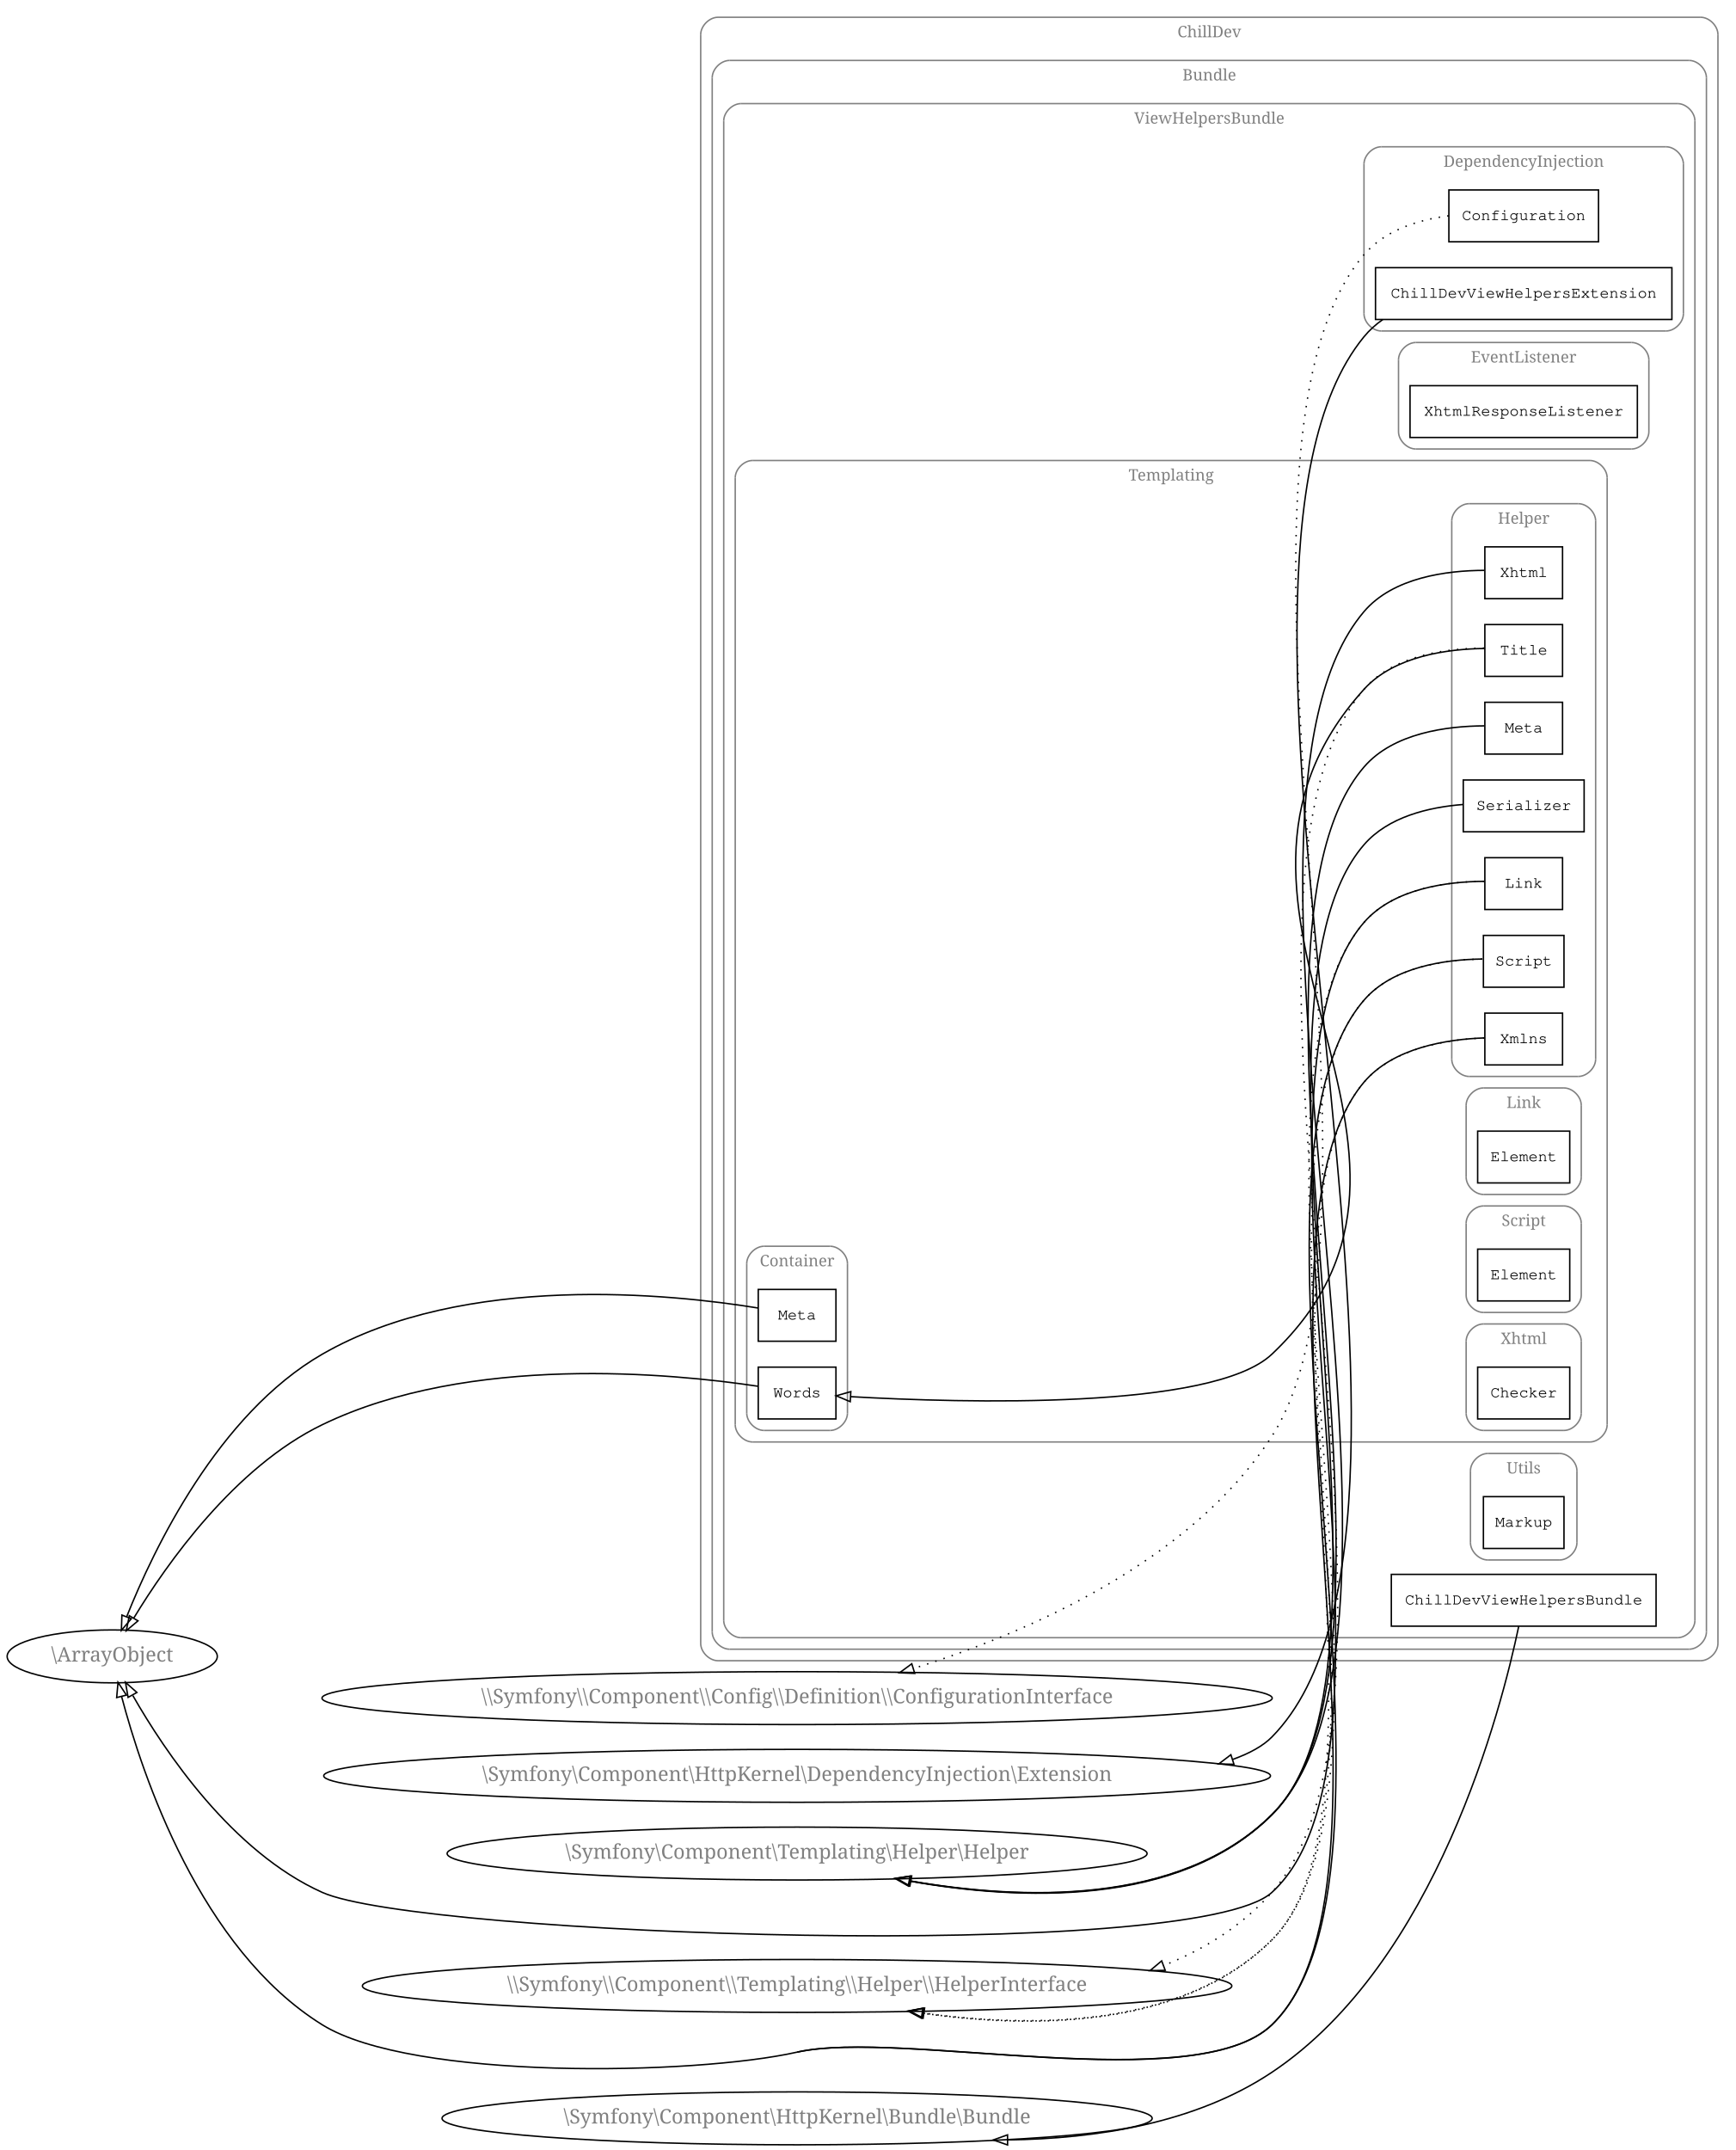
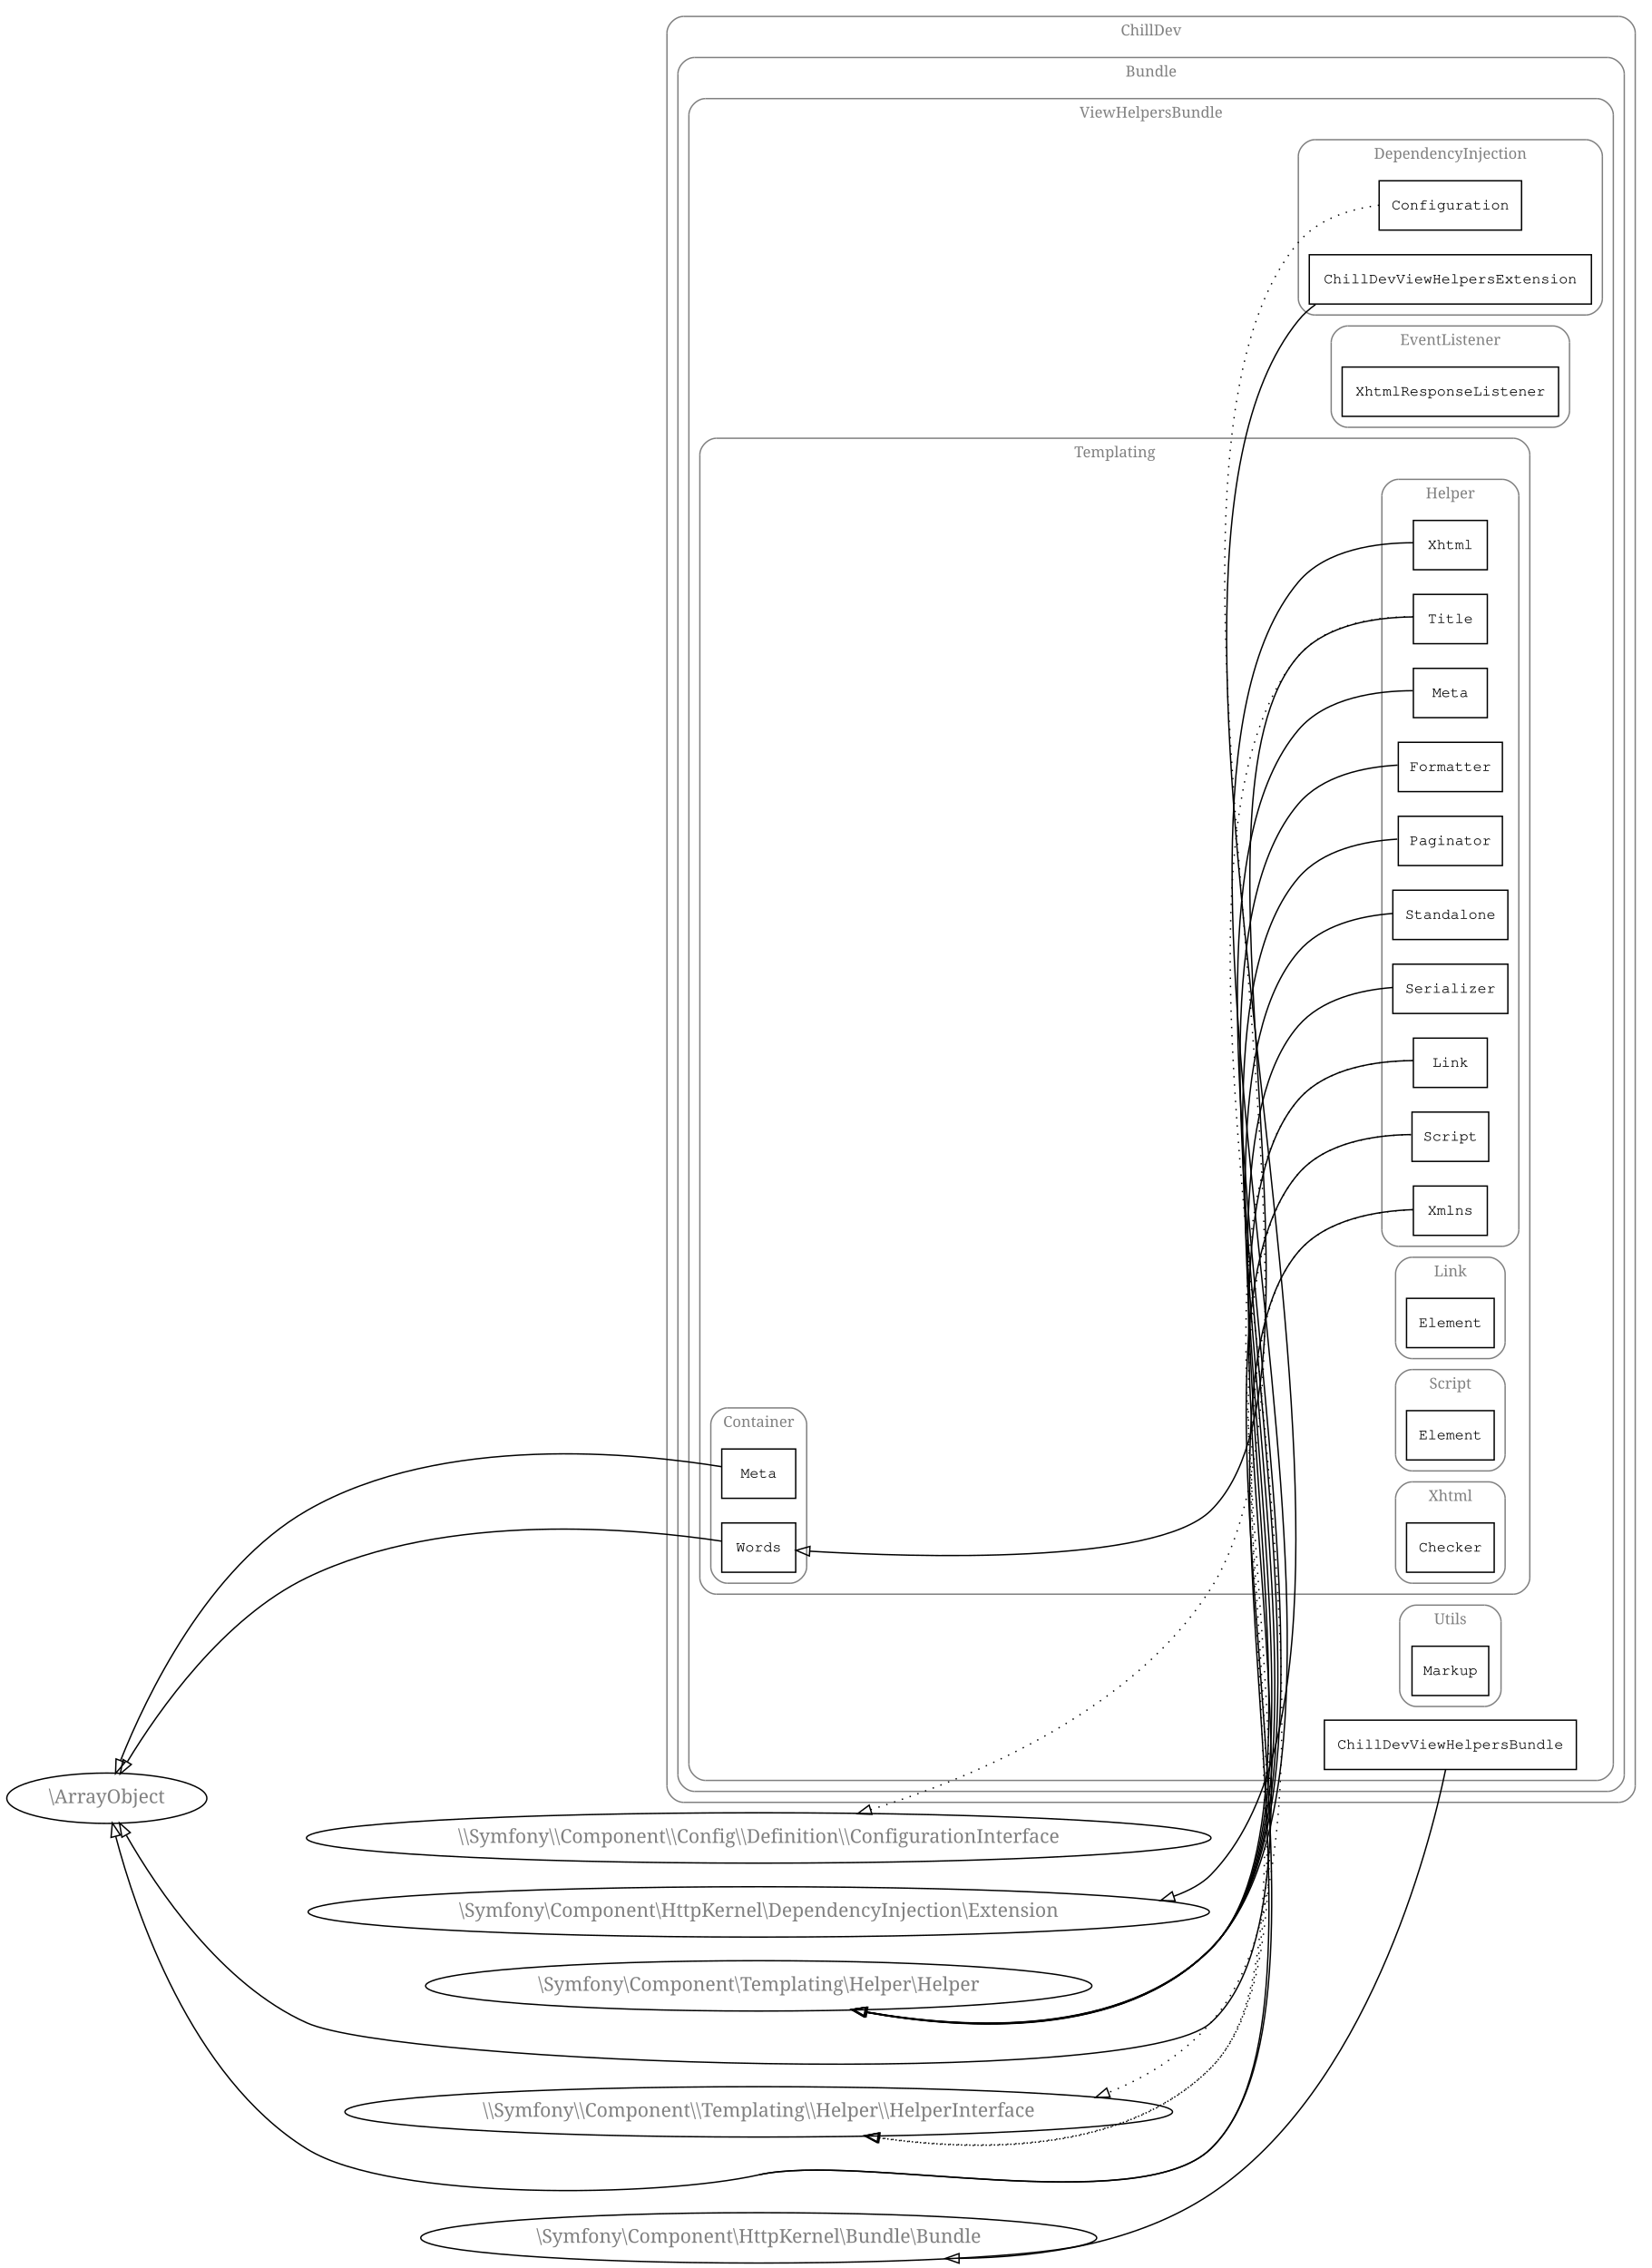
- <svg xmlns="http://www.w3.org/2000/svg" xmlns:xlink="http://www.w3.org/1999/xlink" width="1206pt" height="1494pt" viewBox="0.00 0.00 1206.00 1494.00">
-   <g id="graph1" class="graph" transform="scale(1 1) rotate(0) translate(4 1490)">
-     <polygon fill="white" stroke="white" points="-4,5 -4,-1490 1203,-1490 1203,5 -4,5" />
+ <svg xmlns="http://www.w3.org/2000/svg" xmlns:xlink="http://www.w3.org/1999/xlink" width="1206pt" height="1656pt" viewBox="0.00 0.00 1206.00 1656.00">
+   <g id="graph1" class="graph" transform="scale(1 1) rotate(0) translate(4 1652)">
+     <polygon fill="white" stroke="white" points="-4,5 -4,-1652 1203,-1652 1203,5 -4,5" />
    <g id="graph2" class="cluster">
      <polyline fill="none" stroke="gray" points="495,-336 1178,-336 " />
      <path fill="none" stroke="gray" d="M1178,-336C1184,-336 1190,-342 1190,-348" />
-       <polyline fill="none" stroke="gray" points="1190,-348 1190,-1466 " />
-       <path fill="none" stroke="gray" d="M1190,-1466C1190,-1472 1184,-1478 1178,-1478" />
-       <polyline fill="none" stroke="gray" points="1178,-1478 495,-1478 " />
-       <path fill="none" stroke="gray" d="M495,-1478C489,-1478 483,-1472 483,-1466" />
-       <polyline fill="none" stroke="gray" points="483,-1466 483,-348 " />
+       <polyline fill="none" stroke="gray" points="1190,-348 1190,-1628 " />
+       <path fill="none" stroke="gray" d="M1190,-1628C1190,-1634 1184,-1640 1178,-1640" />
+       <polyline fill="none" stroke="gray" points="1178,-1640 495,-1640 " />
+       <path fill="none" stroke="gray" d="M495,-1640C489,-1640 483,-1634 483,-1628" />
+       <polyline fill="none" stroke="gray" points="483,-1628 483,-348 " />
      <path fill="none" stroke="gray" d="M483,-348C483,-342 489,-336 495,-336" />
-       <text text-anchor="middle" x="836.5" y="-1464.1" font-family="Times Roman,serif" font-size="11.00" fill="gray">ChillDev</text>
+       <text text-anchor="middle" x="836.5" y="-1626.1" font-family="Times Roman,serif" font-size="11.00" fill="gray">ChillDev</text>
    </g>
    <g id="graph3" class="cluster">
      <polyline fill="none" stroke="gray" points="503,-344 1170,-344 " />
      <path fill="none" stroke="gray" d="M1170,-344C1176,-344 1182,-350 1182,-356" />
-       <polyline fill="none" stroke="gray" points="1182,-356 1182,-1436 " />
-       <path fill="none" stroke="gray" d="M1182,-1436C1182,-1442 1176,-1448 1170,-1448" />
-       <polyline fill="none" stroke="gray" points="1170,-1448 503,-1448 " />
-       <path fill="none" stroke="gray" d="M503,-1448C497,-1448 491,-1442 491,-1436" />
-       <polyline fill="none" stroke="gray" points="491,-1436 491,-356 " />
+       <polyline fill="none" stroke="gray" points="1182,-356 1182,-1598 " />
+       <path fill="none" stroke="gray" d="M1182,-1598C1182,-1604 1176,-1610 1170,-1610" />
+       <polyline fill="none" stroke="gray" points="1170,-1610 503,-1610 " />
+       <path fill="none" stroke="gray" d="M503,-1610C497,-1610 491,-1604 491,-1598" />
+       <polyline fill="none" stroke="gray" points="491,-1598 491,-356 " />
      <path fill="none" stroke="gray" d="M491,-356C491,-350 497,-344 503,-344" />
-       <text text-anchor="middle" x="836.5" y="-1434.1" font-family="Times Roman,serif" font-size="11.00" fill="gray">Bundle</text>
+       <text text-anchor="middle" x="836.5" y="-1596.1" font-family="Times Roman,serif" font-size="11.00" fill="gray">Bundle</text>
    </g>
    <g id="graph4" class="cluster">
      <polyline fill="none" stroke="gray" points="511,-352 1162,-352 " />
      <path fill="none" stroke="gray" d="M1162,-352C1168,-352 1174,-358 1174,-364" />
-       <polyline fill="none" stroke="gray" points="1174,-364 1174,-1406 " />
-       <path fill="none" stroke="gray" d="M1174,-1406C1174,-1412 1168,-1418 1162,-1418" />
-       <polyline fill="none" stroke="gray" points="1162,-1418 511,-1418 " />
-       <path fill="none" stroke="gray" d="M511,-1418C505,-1418 499,-1412 499,-1406" />
-       <polyline fill="none" stroke="gray" points="499,-1406 499,-364 " />
+       <polyline fill="none" stroke="gray" points="1174,-364 1174,-1568 " />
+       <path fill="none" stroke="gray" d="M1174,-1568C1174,-1574 1168,-1580 1162,-1580" />
+       <polyline fill="none" stroke="gray" points="1162,-1580 511,-1580 " />
+       <path fill="none" stroke="gray" d="M511,-1580C505,-1580 499,-1574 499,-1568" />
+       <polyline fill="none" stroke="gray" points="499,-1568 499,-364 " />
      <path fill="none" stroke="gray" d="M499,-364C499,-358 505,-352 511,-352" />
-       <text text-anchor="middle" x="836.5" y="-1404.1" font-family="Times Roman,serif" font-size="11.00" fill="gray">ViewHelpersBundle</text>
+       <text text-anchor="middle" x="836.5" y="-1566.1" font-family="Times Roman,serif" font-size="11.00" fill="gray">ViewHelpersBundle</text>
    </g>
    <g id="graph5" class="cluster">
-       <polyline fill="none" stroke="gray" points="956,-1260 1154,-1260 " />
-       <path fill="none" stroke="gray" d="M1154,-1260C1160,-1260 1166,-1266 1166,-1272" />
-       <polyline fill="none" stroke="gray" points="1166,-1272 1166,-1376 " />
-       <path fill="none" stroke="gray" d="M1166,-1376C1166,-1382 1160,-1388 1154,-1388" />
-       <polyline fill="none" stroke="gray" points="1154,-1388 956,-1388 " />
-       <path fill="none" stroke="gray" d="M956,-1388C950,-1388 944,-1382 944,-1376" />
-       <polyline fill="none" stroke="gray" points="944,-1376 944,-1272 " />
-       <path fill="none" stroke="gray" d="M944,-1272C944,-1266 950,-1260 956,-1260" />
-       <text text-anchor="middle" x="1055" y="-1374.1" font-family="Times Roman,serif" font-size="11.00" fill="gray">DependencyInjection</text>
+       <polyline fill="none" stroke="gray" points="956,-1422 1154,-1422 " />
+       <path fill="none" stroke="gray" d="M1154,-1422C1160,-1422 1166,-1428 1166,-1434" />
+       <polyline fill="none" stroke="gray" points="1166,-1434 1166,-1538 " />
+       <path fill="none" stroke="gray" d="M1166,-1538C1166,-1544 1160,-1550 1154,-1550" />
+       <polyline fill="none" stroke="gray" points="1154,-1550 956,-1550 " />
+       <path fill="none" stroke="gray" d="M956,-1550C950,-1550 944,-1544 944,-1538" />
+       <polyline fill="none" stroke="gray" points="944,-1538 944,-1434 " />
+       <path fill="none" stroke="gray" d="M944,-1434C944,-1428 950,-1422 956,-1422" />
+       <text text-anchor="middle" x="1055" y="-1536.1" font-family="Times Roman,serif" font-size="11.00" fill="gray">DependencyInjection</text>
    </g>
    <g id="graph6" class="cluster">
-       <polyline fill="none" stroke="gray" points="980,-1178 1130,-1178 " />
-       <path fill="none" stroke="gray" d="M1130,-1178C1136,-1178 1142,-1184 1142,-1190" />
-       <polyline fill="none" stroke="gray" points="1142,-1190 1142,-1240 " />
-       <path fill="none" stroke="gray" d="M1142,-1240C1142,-1246 1136,-1252 1130,-1252" />
-       <polyline fill="none" stroke="gray" points="1130,-1252 980,-1252 " />
-       <path fill="none" stroke="gray" d="M980,-1252C974,-1252 968,-1246 968,-1240" />
-       <polyline fill="none" stroke="gray" points="968,-1240 968,-1190 " />
-       <path fill="none" stroke="gray" d="M968,-1190C968,-1184 974,-1178 980,-1178" />
-       <text text-anchor="middle" x="1055" y="-1238.1" font-family="Times Roman,serif" font-size="11.00" fill="gray">EventListener</text>
+       <polyline fill="none" stroke="gray" points="980,-1340 1130,-1340 " />
+       <path fill="none" stroke="gray" d="M1130,-1340C1136,-1340 1142,-1346 1142,-1352" />
+       <polyline fill="none" stroke="gray" points="1142,-1352 1142,-1402 " />
+       <path fill="none" stroke="gray" d="M1142,-1402C1142,-1408 1136,-1414 1130,-1414" />
+       <polyline fill="none" stroke="gray" points="1130,-1414 980,-1414 " />
+       <path fill="none" stroke="gray" d="M980,-1414C974,-1414 968,-1408 968,-1402" />
+       <polyline fill="none" stroke="gray" points="968,-1402 968,-1352 " />
+       <path fill="none" stroke="gray" d="M968,-1352C968,-1346 974,-1340 980,-1340" />
+       <text text-anchor="middle" x="1055" y="-1400.1" font-family="Times Roman,serif" font-size="11.00" fill="gray">EventListener</text>
    </g>
    <g id="graph7" class="cluster">
      <polyline fill="none" stroke="gray" points="519,-488 1101,-488 " />
      <path fill="none" stroke="gray" d="M1101,-488C1107,-488 1113,-494 1113,-500" />
-       <polyline fill="none" stroke="gray" points="1113,-500 1113,-1158 " />
-       <path fill="none" stroke="gray" d="M1113,-1158C1113,-1164 1107,-1170 1101,-1170" />
-       <polyline fill="none" stroke="gray" points="1101,-1170 519,-1170 " />
-       <path fill="none" stroke="gray" d="M519,-1170C513,-1170 507,-1164 507,-1158" />
-       <polyline fill="none" stroke="gray" points="507,-1158 507,-500 " />
+       <polyline fill="none" stroke="gray" points="1113,-500 1113,-1320 " />
+       <path fill="none" stroke="gray" d="M1113,-1320C1113,-1326 1107,-1332 1101,-1332" />
+       <polyline fill="none" stroke="gray" points="1101,-1332 519,-1332 " />
+       <path fill="none" stroke="gray" d="M519,-1332C513,-1332 507,-1326 507,-1320" />
+       <polyline fill="none" stroke="gray" points="507,-1320 507,-500 " />
      <path fill="none" stroke="gray" d="M507,-500C507,-494 513,-488 519,-488" />
-       <text text-anchor="middle" x="810" y="-1156.1" font-family="Times Roman,serif" font-size="11.00" fill="gray">Templating</text>
+       <text text-anchor="middle" x="810" y="-1318.1" font-family="Times Roman,serif" font-size="11.00" fill="gray">Templating</text>
    </g>
    <g id="graph8" class="cluster">
      <polyline fill="none" stroke="gray" points="527,-496 573,-496 " />
      <path fill="none" stroke="gray" d="M573,-496C579,-496 585,-502 585,-508" />
      <polyline fill="none" stroke="gray" points="585,-508 585,-612 " />
      <path fill="none" stroke="gray" d="M585,-612C585,-618 579,-624 573,-624" />
      <polyline fill="none" stroke="gray" points="573,-624 527,-624 " />
      <path fill="none" stroke="gray" d="M527,-624C521,-624 515,-618 515,-612" />
      <polyline fill="none" stroke="gray" points="515,-612 515,-508 " />
      <path fill="none" stroke="gray" d="M515,-508C515,-502 521,-496 527,-496" />
      <text text-anchor="middle" x="550" y="-610.1" font-family="Times Roman,serif" font-size="11.00" fill="gray">Container</text>
    </g>
    <g id="graph9" class="cluster">
      <polyline fill="none" stroke="gray" points="1017,-742 1093,-742 " />
      <path fill="none" stroke="gray" d="M1093,-742C1099,-742 1105,-748 1105,-754" />
-       <polyline fill="none" stroke="gray" points="1105,-754 1105,-1128 " />
-       <path fill="none" stroke="gray" d="M1105,-1128C1105,-1134 1099,-1140 1093,-1140" />
-       <polyline fill="none" stroke="gray" points="1093,-1140 1017,-1140 " />
-       <path fill="none" stroke="gray" d="M1017,-1140C1011,-1140 1005,-1134 1005,-1128" />
-       <polyline fill="none" stroke="gray" points="1005,-1128 1005,-754 " />
+       <polyline fill="none" stroke="gray" points="1105,-754 1105,-1290 " />
+       <path fill="none" stroke="gray" d="M1105,-1290C1105,-1296 1099,-1302 1093,-1302" />
+       <polyline fill="none" stroke="gray" points="1093,-1302 1017,-1302 " />
+       <path fill="none" stroke="gray" d="M1017,-1302C1011,-1302 1005,-1296 1005,-1290" />
+       <polyline fill="none" stroke="gray" points="1005,-1290 1005,-754 " />
      <path fill="none" stroke="gray" d="M1005,-754C1005,-748 1011,-742 1017,-742" />
-       <text text-anchor="middle" x="1055" y="-1126.1" font-family="Times Roman,serif" font-size="11.00" fill="gray">Helper</text>
+       <text text-anchor="middle" x="1055" y="-1288.1" font-family="Times Roman,serif" font-size="11.00" fill="gray">Helper</text>
    </g>
    <g id="graph10" class="cluster">
      <polyline fill="none" stroke="gray" points="1027,-660 1083,-660 " />
      <path fill="none" stroke="gray" d="M1083,-660C1089,-660 1095,-666 1095,-672" />
      <polyline fill="none" stroke="gray" points="1095,-672 1095,-722 " />
      <path fill="none" stroke="gray" d="M1095,-722C1095,-728 1089,-734 1083,-734" />
      <polyline fill="none" stroke="gray" points="1083,-734 1027,-734 " />
      <path fill="none" stroke="gray" d="M1027,-734C1021,-734 1015,-728 1015,-722" />
      <polyline fill="none" stroke="gray" points="1015,-722 1015,-672 " />
      <path fill="none" stroke="gray" d="M1015,-672C1015,-666 1021,-660 1027,-660" />
      <text text-anchor="middle" x="1055" y="-720.1" font-family="Times Roman,serif" font-size="11.00" fill="gray">Link</text>
    </g>
    <g id="graph11" class="cluster">
      <polyline fill="none" stroke="gray" points="1027,-578 1083,-578 " />
      <path fill="none" stroke="gray" d="M1083,-578C1089,-578 1095,-584 1095,-590" />
      <polyline fill="none" stroke="gray" points="1095,-590 1095,-640 " />
      <path fill="none" stroke="gray" d="M1095,-640C1095,-646 1089,-652 1083,-652" />
      <polyline fill="none" stroke="gray" points="1083,-652 1027,-652 " />
      <path fill="none" stroke="gray" d="M1027,-652C1021,-652 1015,-646 1015,-640" />
      <polyline fill="none" stroke="gray" points="1015,-640 1015,-590 " />
      <path fill="none" stroke="gray" d="M1015,-590C1015,-584 1021,-578 1027,-578" />
      <text text-anchor="middle" x="1055" y="-638.1" font-family="Times Roman,serif" font-size="11.00" fill="gray">Script</text>
    </g>
    <g id="graph12" class="cluster">
      <polyline fill="none" stroke="gray" points="1027,-496 1083,-496 " />
      <path fill="none" stroke="gray" d="M1083,-496C1089,-496 1095,-502 1095,-508" />
      <polyline fill="none" stroke="gray" points="1095,-508 1095,-558 " />
      <path fill="none" stroke="gray" d="M1095,-558C1095,-564 1089,-570 1083,-570" />
      <polyline fill="none" stroke="gray" points="1083,-570 1027,-570 " />
      <path fill="none" stroke="gray" d="M1027,-570C1021,-570 1015,-564 1015,-558" />
      <polyline fill="none" stroke="gray" points="1015,-558 1015,-508 " />
      <path fill="none" stroke="gray" d="M1015,-508C1015,-502 1021,-496 1027,-496" />
      <text text-anchor="middle" x="1055" y="-556.1" font-family="Times Roman,serif" font-size="11.00" fill="gray">Xhtml</text>
    </g>
    <g id="graph18" class="cluster">
      <polyline fill="none" stroke="gray" points="1030,-406 1080,-406 " />
      <path fill="none" stroke="gray" d="M1080,-406C1086,-406 1092,-412 1092,-418" />
      <polyline fill="none" stroke="gray" points="1092,-418 1092,-468 " />
      <path fill="none" stroke="gray" d="M1092,-468C1092,-474 1086,-480 1080,-480" />
      <polyline fill="none" stroke="gray" points="1080,-480 1030,-480 " />
      <path fill="none" stroke="gray" d="M1030,-480C1024,-480 1018,-474 1018,-468" />
      <polyline fill="none" stroke="gray" points="1018,-468 1018,-418 " />
      <path fill="none" stroke="gray" d="M1018,-418C1018,-412 1024,-406 1030,-406" />
      <text text-anchor="middle" x="1055" y="-466.1" font-family="Times Roman,serif" font-size="11.00" fill="gray">Utils</text>
    </g>
    <g id="node5" class="node">
      <a xlink:href="DependencyInjection.Configuration.html" xlink:title="Configuration" target="_parent">
-         <polygon fill="none" stroke="black" points="1107,-1358 1003,-1358 1003,-1322 1107,-1322 1107,-1358" />
-         <text text-anchor="middle" x="1055" y="-1337.1" font-family="Courier,monospace" font-size="11.00">Configuration</text>
-       </a>
-     </g>
-     <g id="node94" class="node">
+         <polygon fill="none" stroke="black" points="1107,-1520 1003,-1520 1003,-1484 1107,-1484 1107,-1520" />
+         <text text-anchor="middle" x="1055" y="-1499.1" font-family="Courier,monospace" font-size="11.00">Configuration</text>
+       </a>
+     </g>
+     <g id="node100" class="node">
      <ellipse fill="none" stroke="black" cx="550" cy="-310" rx="330.219" ry="18.385" />
      <text text-anchor="middle" x="550" y="-306.4" font-family="Times Roman,serif" font-size="14.00" fill="gray">\\Symfony\\Component\\Config\\Definition\\ConfigurationInterface</text>
    </g>
-     <g id="edge84" class="edge">
-       <path fill="none" stroke="black" stroke-dasharray="1,5" d="M1002.81,-1340.04C981.44,-1337.2 958.394,-1329.92 944,-1313 825.412,-1173.63 979.105,-645.839 880,-492 823.424,-404.178 709.046,-355.106 630.979,-330.611" />
-       <polygon fill="none" stroke="black" points="631.756,-327.188 621.169,-327.601 629.703,-333.88 631.756,-327.188" />
+     <g id="edge90" class="edge">
+       <path fill="none" stroke="black" stroke-dasharray="1,5" d="M1002.99,-1502.16C981.524,-1499.37 958.35,-1492.09 944,-1475 803.211,-1307.37 997.373,-676.78 880,-492 824.155,-404.083 710.157,-355.13 631.924,-330.678" />
+       <polygon fill="none" stroke="black" points="632.676,-327.248 622.09,-327.674 630.631,-333.943 632.676,-327.248" />
    </g>
    <g id="node6" class="node">
      <a xlink:href="DependencyInjection.ChillDevViewHelpersExtension.html" xlink:title="ChillDevViewHelpersExtension" target="_parent">
-         <polygon fill="none" stroke="black" points="1158,-1304 952,-1304 952,-1268 1158,-1268 1158,-1304" />
-         <text text-anchor="middle" x="1055" y="-1283.1" font-family="Courier,monospace" font-size="11.00">ChillDevViewHelpersExtension</text>
-       </a>
-     </g>
-     <g id="node79" class="node">
+         <polygon fill="none" stroke="black" points="1158,-1466 952,-1466 952,-1430 1158,-1430 1158,-1466" />
+         <text text-anchor="middle" x="1055" y="-1445.1" font-family="Courier,monospace" font-size="11.00">ChillDevViewHelpersExtension</text>
+       </a>
+     </g>
+     <g id="node82" class="node">
      <ellipse fill="none" stroke="black" cx="550" cy="-256" rx="329.012" ry="18.385" />
      <text text-anchor="middle" x="550" y="-252.4" font-family="Times Roman,serif" font-size="14.00" fill="gray">\Symfony\Component\HttpKernel\DependencyInjection\Extension</text>
    </g>
    <g id="edge62" class="edge">
-       <path fill="none" stroke="black" d="M957.088,-1267.97C952.224,-1264.59 947.795,-1260.63 944,-1256 806.696,-1088.36 1032,-437.44 880,-283 873.875,-276.777 864.557,-271.651 852.89,-267.448" />
-       <polygon fill="none" stroke="black" points="853.637,-264.012 843.045,-264.273 851.488,-270.674 853.637,-264.012" />
+       <path fill="none" stroke="black" d="M956.554,-1429.67C951.893,-1426.36 947.647,-1422.5 944,-1418 784.842,-1221.82 1056.36,-463.877 880,-283 873.944,-276.789 864.729,-271.667 853.185,-267.464" />
+       <polygon fill="none" stroke="black" points="854.035,-264.06 843.442,-264.287 851.864,-270.715 854.035,-264.06" />
    </g>
    <g id="node8" class="node">
      <a xlink:href="EventListener.XhtmlResponseListener.html" xlink:title="XhtmlResponseListener" target="_parent">
-         <polygon fill="none" stroke="black" points="1134,-1222 976,-1222 976,-1186 1134,-1186 1134,-1222" />
-         <text text-anchor="middle" x="1055" y="-1201.1" font-family="Courier,monospace" font-size="11.00">XhtmlResponseListener</text>
+         <polygon fill="none" stroke="black" points="1134,-1384 976,-1384 976,-1348 1134,-1348 1134,-1384" />
+         <text text-anchor="middle" x="1055" y="-1363.1" font-family="Courier,monospace" font-size="11.00">XhtmlResponseListener</text>
      </a>
    </g>
    <g id="node11" class="node">
      <a xlink:href="Templating.Container.Meta.html" xlink:title="Meta" target="_parent">
        <polygon fill="none" stroke="black" points="577,-594 523,-594 523,-558 577,-558 577,-594" />
        <text text-anchor="middle" x="550" y="-573.1" font-family="Courier,monospace" font-size="11.00">Meta</text>
      </a>
    </g>
-     <g id="node83" class="node">
+     <g id="node86" class="node">
      <ellipse fill="none" stroke="black" cx="74" cy="-339" rx="73.039" ry="18.385" />
      <text text-anchor="middle" x="74" y="-335.4" font-family="Times Roman,serif" font-size="14.00" fill="gray">\ArrayObject</text>
    </g>
    <g id="edge66" class="edge">
      <path fill="none" stroke="black" d="M522.949,-581.07C463.551,-590.735 319.131,-606.082 220,-549 147.584,-507.301 102.738,-413.425 84.061,-366.619" />
      <polygon fill="none" stroke="black" points="87.254,-365.171 80.372,-357.115 80.728,-367.704 87.254,-365.171" />
    </g>
    <g id="node12" class="node">
      <a xlink:href="Templating.Container.Words.html" xlink:title="Words" target="_parent">
        <polygon fill="none" stroke="black" points="577,-540 523,-540 523,-504 577,-504 577,-540" />
        <text text-anchor="middle" x="550" y="-519.1" font-family="Courier,monospace" font-size="11.00">Words</text>
      </a>
    </g>
    <g id="edge68" class="edge">
      <path fill="none" stroke="black" d="M522.62,-526.745C463.786,-535.586 322.352,-549.491 220,-500 159.09,-470.548 111.88,-403.371 89.06,-365.763" />
      <polygon fill="none" stroke="black" points="91.903,-363.694 83.79,-356.879 85.882,-367.266 91.903,-363.694" />
    </g>
    <g id="node14" class="node">
      <a xlink:href="Templating.Helper.Xhtml.html" xlink:title="Xhtml" target="_parent">
-         <polygon fill="none" stroke="black" points="1082,-1110 1028,-1110 1028,-1074 1082,-1074 1082,-1110" />
-         <text text-anchor="middle" x="1055" y="-1089.1" font-family="Courier,monospace" font-size="11.00">Xhtml</text>
-       </a>
-     </g>
-     <g id="node86" class="node">
+         <polygon fill="none" stroke="black" points="1082,-1272 1028,-1272 1028,-1236 1082,-1236 1082,-1272" />
+         <text text-anchor="middle" x="1055" y="-1251.1" font-family="Courier,monospace" font-size="11.00">Xhtml</text>
+       </a>
+     </g>
+     <g id="node89" class="node">
      <ellipse fill="none" stroke="black" cx="550" cy="-202" rx="243.245" ry="18.385" />
      <text text-anchor="middle" x="550" y="-198.4" font-family="Times Roman,serif" font-size="14.00" fill="gray">\Symfony\Component\Templating\Helper\Helper</text>
    </g>
    <g id="edge70" class="edge">
-       <path fill="none" stroke="black" d="M1027.57,-1093.66C1001.82,-1093.57 964.29,-1088.88 944,-1065 823.357,-923.011 1011.4,-361.093 880,-229 815.401,-164.062 703.366,-169.504 627.976,-182.87" />
-       <polygon fill="none" stroke="black" points="627.244,-179.446 618.051,-184.712 628.522,-186.328 627.244,-179.446" />
+       <path fill="none" stroke="black" d="M1028,-1255.71C1002.18,-1255.72 964.269,-1251.16 944,-1227 801.154,-1056.76 1035.75,-387.519 880,-229 815.611,-163.468 702.996,-169.237 627.469,-182.821" />
+       <polygon fill="none" stroke="black" points="626.708,-179.403 617.528,-184.693 628.003,-186.282 626.708,-179.403" />
    </g>
    <g id="node15" class="node">
      <a xlink:href="Templating.Helper.Serializer.html" xlink:title="Serializer" target="_parent">
        <polygon fill="none" stroke="black" points="1097,-948 1013,-948 1013,-912 1097,-912 1097,-948" />
        <text text-anchor="middle" x="1055" y="-927.1" font-family="Courier,monospace" font-size="11.00">Serializer</text>
      </a>
    </g>
    <g id="edge72" class="edge">
      <path fill="none" stroke="black" d="M1012.79,-930.963C989.015,-929.101 960.808,-922.42 944,-903 845.54,-789.24 987.076,-334.69 880,-229 815.202,-165.041 704.263,-169.89 629.083,-182.887" />
      <polygon fill="none" stroke="black" points="628.396,-179.454 619.18,-184.681 629.644,-186.342 628.396,-179.454" />
    </g>
    <g id="node16" class="node">
      <a xlink:href="Templating.Helper.Link.html" xlink:title="Link" target="_parent">
        <polygon fill="none" stroke="black" points="1082,-894 1028,-894 1028,-858 1082,-858 1082,-894" />
        <text text-anchor="middle" x="1055" y="-873.1" font-family="Courier,monospace" font-size="11.00">Link</text>
      </a>
    </g>
    <g id="edge74" class="edge">
      <path fill="none" stroke="black" d="M1027.67,-877.576C1001.98,-877.425 964.507,-872.694 944,-849 845.54,-735.24 991.3,-276.232 880,-175 825.75,-125.657 286.909,-144.984 220,-175 157.316,-203.121 110.53,-272.93 88.326,-311.792" />
      <polygon fill="none" stroke="black" points="85.027,-310.523 83.216,-320.962 91.141,-313.931 85.027,-310.523" />
    </g>
-     <g id="node96" class="node">
+     <g id="node102" class="node">
      <ellipse fill="none" stroke="black" cx="550" cy="-110" rx="302.141" ry="18.385" />
      <text text-anchor="middle" x="550" y="-106.4" font-family="Times Roman,serif" font-size="14.00" fill="gray">\\Symfony\\Component\\Templating\\Helper\\HelperInterface</text>
    </g>
-     <g id="edge86" class="edge">
+     <g id="edge92" class="edge">
      <path fill="none" stroke="black" stroke-dasharray="1,5" d="M1027.65,-877.596C1001.94,-877.46 964.455,-872.739 944,-849 841.024,-729.493 991.192,-253.904 880,-142 817.876,-79.477 712.003,-80.301 636.945,-91.06" />
      <polygon fill="none" stroke="black" points="636.39,-87.604 627.029,-92.564 637.44,-94.524 636.39,-87.604" />
    </g>
    <g id="node17" class="node">
      <a xlink:href="Templating.Helper.Meta.html" xlink:title="Meta" target="_parent">
-         <polygon fill="none" stroke="black" points="1082,-1002 1028,-1002 1028,-966 1082,-966 1082,-1002" />
-         <text text-anchor="middle" x="1055" y="-981.1" font-family="Courier,monospace" font-size="11.00">Meta</text>
+         <polygon fill="none" stroke="black" points="1082,-1164 1028,-1164 1028,-1128 1082,-1128 1082,-1164" />
+         <text text-anchor="middle" x="1055" y="-1143.1" font-family="Courier,monospace" font-size="11.00">Meta</text>
      </a>
    </g>
    <g id="edge76" class="edge">
-       <path fill="none" stroke="black" d="M1027.63,-985.607C1001.92,-985.48 964.424,-980.765 944,-957 838.149,-833.834 995.182,-343.487 880,-229 815.231,-164.621 703.762,-169.748 628.499,-182.907" />
-       <polygon fill="none" stroke="black" points="627.794,-179.478 618.588,-184.722 629.055,-186.363 627.794,-179.478" />
+       <path fill="none" stroke="black" d="M1027.55,-1147.68C1001.77,-1147.6 964.235,-1142.93 944,-1119 815.958,-967.595 1019.52,-369.9 880,-229 815.551,-163.913 703.48,-169.391 628.04,-182.806" />
+       <polygon fill="none" stroke="black" points="627.299,-179.384 618.108,-184.655 628.58,-186.266 627.299,-179.384" />
    </g>
    <g id="node18" class="node">
      <a xlink:href="Templating.Helper.Script.html" xlink:title="Script" target="_parent">
        <polygon fill="none" stroke="black" points="1083,-840 1027,-840 1027,-804 1083,-804 1083,-840" />
        <text text-anchor="middle" x="1055" y="-819.1" font-family="Courier,monospace" font-size="11.00">Script</text>
      </a>
    </g>
    <g id="edge78" class="edge">
      <path fill="none" stroke="black" d="M1026.17,-823.586C1000.52,-823.279 964.059,-818.294 944,-795 840.339,-674.622 994.121,-193.512 880,-83 827.232,-31.901 621.665,-80.115 550,-64" />
    </g>
-     <g id="edge88" class="edge">
+     <g id="edge94" class="edge">
      <path fill="none" stroke="black" stroke-dasharray="1,5" d="M1026.21,-823.548C1000.59,-823.215 964.153,-818.213 944,-795 848.413,-684.897 983.154,-245.048 880,-142 817.839,-79.903 712.478,-80.482 637.537,-91.072" />
      <polygon fill="none" stroke="black" points="637.005,-87.612 627.634,-92.554 638.041,-94.535 637.005,-87.612" />
    </g>
    <g id="node19" class="node">
+       <a xlink:href="Templating.Helper.Formatter.html" xlink:title="Formatter" target="_parent">
+         <polygon fill="none" stroke="black" points="1093,-1110 1017,-1110 1017,-1074 1093,-1074 1093,-1110" />
+         <text text-anchor="middle" x="1055" y="-1089.1" font-family="Courier,monospace" font-size="11.00">Formatter</text>
+       </a>
+     </g>
+     <g id="edge80" class="edge">
+       <path fill="none" stroke="black" d="M1016.48,-1093.33C991.923,-1091.94 961.529,-1085.63 944,-1065 823.357,-923.011 1011.4,-361.093 880,-229 815.401,-164.062 703.366,-169.504 627.976,-182.87" />
+       <polygon fill="none" stroke="black" points="627.244,-179.446 618.051,-184.712 628.522,-186.328 627.244,-179.446" />
+     </g>
+     <g id="node20" class="node">
      <a xlink:href="Templating.Helper.Title.html" xlink:title="Title" target="_parent">
-         <polygon fill="none" stroke="black" points="1082,-1056 1028,-1056 1028,-1020 1082,-1020 1082,-1056" />
-         <text text-anchor="middle" x="1055" y="-1035.1" font-family="Courier,monospace" font-size="11.00">Title</text>
-       </a>
-     </g>
-     <g id="edge80" class="edge">
-       <path fill="none" stroke="black" d="M1027.89,-1039.38C1002.37,-1039.08 965.011,-1034.25 944,-1011 805.004,-857.212 1030.63,-691.417 880,-549 838.761,-510.009 664.803,-515.104 587.404,-519.473" />
-       <polygon fill="none" stroke="black" points="586.923,-515.996 577.147,-520.08 587.337,-522.983 586.923,-515.996" />
-     </g>
-     <g id="edge90" class="edge">
-       <path fill="none" stroke="black" stroke-dasharray="1,5" d="M1027.57,-1039.66C1001.82,-1039.57 964.29,-1034.88 944,-1011 823.357,-869.011 1003.75,-314.293 880,-175 859.441,-151.858 833.245,-135.513 804.629,-124.142" />
-       <polygon fill="none" stroke="black" points="805.85,-120.862 795.257,-120.623 803.389,-127.415 805.85,-120.862" />
-     </g>
-     <g id="node20" class="node">
+         <polygon fill="none" stroke="black" points="1082,-1218 1028,-1218 1028,-1182 1082,-1182 1082,-1218" />
+         <text text-anchor="middle" x="1055" y="-1197.1" font-family="Courier,monospace" font-size="11.00">Title</text>
+       </a>
+     </g>
+     <g id="edge82" class="edge">
+       <path fill="none" stroke="black" d="M1027.71,-1201.54C1002.05,-1201.37 964.596,-1196.62 944,-1173 852.38,-1067.95 979.575,-646.548 880,-549 839.458,-509.284 665.122,-514.773 587.513,-519.36" />
+       <polygon fill="none" stroke="black" points="586.993,-515.885 577.228,-519.996 587.426,-522.872 586.993,-515.885" />
+     </g>
+     <g id="edge96" class="edge">
+       <path fill="none" stroke="black" stroke-dasharray="1,5" d="M1028,-1201.71C1002.18,-1201.72 964.269,-1197.16 944,-1173 801.154,-1002.76 1026.57,-342.05 880,-175 859.759,-151.93 833.92,-135.594 805.634,-124.198" />
+       <polygon fill="none" stroke="black" points="806.543,-120.799 795.952,-120.52 804.057,-127.343 806.543,-120.799" />
+     </g>
+     <g id="node21" class="node">
+       <a xlink:href="Templating.Helper.Standalone.html" xlink:title="Standalone" target="_parent">
+         <polygon fill="none" stroke="black" points="1097,-1002 1013,-1002 1013,-966 1097,-966 1097,-1002" />
+         <text text-anchor="middle" x="1055" y="-981.1" font-family="Courier,monospace" font-size="11.00">Standalone</text>
+       </a>
+     </g>
+     <g id="edge84" class="edge">
+       <path fill="none" stroke="black" d="M1012.74,-985.006C988.948,-983.159 960.74,-976.478 944,-957 838.149,-833.834 995.182,-343.487 880,-229 815.231,-164.621 703.762,-169.748 628.499,-182.907" />
+       <polygon fill="none" stroke="black" points="627.794,-179.478 618.588,-184.722 629.055,-186.363 627.794,-179.478" />
+     </g>
+     <g id="node22" class="node">
+       <a xlink:href="Templating.Helper.Paginator.html" xlink:title="Paginator" target="_parent">
+         <polygon fill="none" stroke="black" points="1093,-1056 1017,-1056 1017,-1020 1093,-1020 1093,-1056" />
+         <text text-anchor="middle" x="1055" y="-1035.1" font-family="Courier,monospace" font-size="11.00">Paginator</text>
+       </a>
+     </g>
+     <g id="edge86" class="edge">
+       <path fill="none" stroke="black" d="M1016.24,-1039.28C991.751,-1037.85 961.519,-1031.51 944,-1011 830.754,-878.424 1003.29,-352.289 880,-229 815.328,-164.329 703.574,-169.616 628.243,-182.883" />
+       <polygon fill="none" stroke="black" points="627.523,-179.456 618.324,-184.712 628.793,-186.34 627.523,-179.456" />
+     </g>
+     <g id="node23" class="node">
      <a xlink:href="Templating.Helper.Xmlns.html" xlink:title="Xmlns" target="_parent">
        <polygon fill="none" stroke="black" points="1082,-786 1028,-786 1028,-750 1082,-750 1082,-786" />
        <text text-anchor="middle" x="1055" y="-765.1" font-family="Courier,monospace" font-size="11.00">Xmlns</text>
      </a>
    </g>
-     <g id="edge82" class="edge">
+     <g id="edge88" class="edge">
      <path fill="none" stroke="black" d="M1027.61,-768.763C1001.88,-767.864 964.37,-762.08 944,-738 849.547,-626.342 985.455,-184.331 880,-83 827.034,-32.106 621.665,-80.115 550,-64" />
      <path fill="none" stroke="black" d="M550,-64C478.335,-47.885 282.429,-44.293 220,-83 135.233,-135.556 94.905,-256.511 80.489,-311.223" />
      <polygon fill="none" stroke="black" points="77.09,-310.386 78.019,-320.94 83.875,-312.11 77.09,-310.386" />
    </g>
-     <g id="edge92" class="edge">
+     <g id="edge98" class="edge">
      <path fill="none" stroke="black" stroke-dasharray="1,5" d="M1027.66,-768.72C1001.97,-767.789 964.485,-761.983 944,-738 857.485,-636.713 974.675,-235.704 880,-142 817.874,-80.511 713.334,-80.712 638.56,-91.051" />
      <polygon fill="none" stroke="black" points="637.598,-87.654 628.214,-92.572 638.617,-94.58 637.598,-87.654" />
    </g>
-     <g id="node22" class="node">
+     <g id="node25" class="node">
      <a xlink:href="Templating.Link.Element.html" xlink:title="Element" target="_parent">
        <polygon fill="none" stroke="black" points="1087,-704 1023,-704 1023,-668 1087,-668 1087,-704" />
        <text text-anchor="middle" x="1055" y="-683.1" font-family="Courier,monospace" font-size="11.00">Element</text>
      </a>
    </g>
-     <g id="node24" class="node">
+     <g id="node27" class="node">
      <a xlink:href="Templating.Script.Element.html" xlink:title="Element" target="_parent">
        <polygon fill="none" stroke="black" points="1087,-622 1023,-622 1023,-586 1087,-586 1087,-622" />
        <text text-anchor="middle" x="1055" y="-601.1" font-family="Courier,monospace" font-size="11.00">Element</text>
      </a>
    </g>
-     <g id="node26" class="node">
+     <g id="node29" class="node">
      <a xlink:href="Templating.Xhtml.Checker.html" xlink:title="Checker" target="_parent">
        <polygon fill="none" stroke="black" points="1087,-540 1023,-540 1023,-504 1087,-504 1087,-540" />
        <text text-anchor="middle" x="1055" y="-519.1" font-family="Courier,monospace" font-size="11.00">Checker</text>
      </a>
    </g>
-     <g id="node33" class="node">
+     <g id="node36" class="node">
      <a xlink:href="Utils.Markup.html" xlink:title="Markup" target="_parent">
        <polygon fill="none" stroke="black" points="1083,-450 1027,-450 1027,-414 1083,-414 1083,-450" />
        <text text-anchor="middle" x="1055" y="-429.1" font-family="Courier,monospace" font-size="11.00">Markup</text>
      </a>
    </g>
-     <g id="node34" class="node">
+     <g id="node37" class="node">
      <a xlink:href="ChillDevViewHelpersBundle.html" xlink:title="ChillDevViewHelpersBundle" target="_parent">
        <polygon fill="none" stroke="black" points="1147,-396 963,-396 963,-360 1147,-360 1147,-396" />
        <text text-anchor="middle" x="1055" y="-375.1" font-family="Courier,monospace" font-size="11.00">ChillDevViewHelpersBundle</text>
      </a>
    </g>
-     <g id="node81" class="node">
+     <g id="node84" class="node">
      <ellipse fill="none" stroke="black" cx="550" cy="-18" rx="246.78" ry="18.385" />
      <text text-anchor="middle" x="550" y="-14.4" font-family="Times Roman,serif" font-size="14.00" fill="gray">\Symfony\Component\HttpKernel\Bundle\Bundle</text>
    </g>
    <g id="edge64" class="edge">
      <path fill="none" stroke="black" d="M1051.52,-359.808C1039.56,-302.71 994.335,-126.334 880,-50 826.83,-14.502 757.681,-3.783 696.425,-3.023" />
      <polygon fill="none" stroke="black" points="696.285,0.477 686.272,-2.986 696.259,-6.522 696.285,0.477" />
    </g>
  </g>
</svg>
